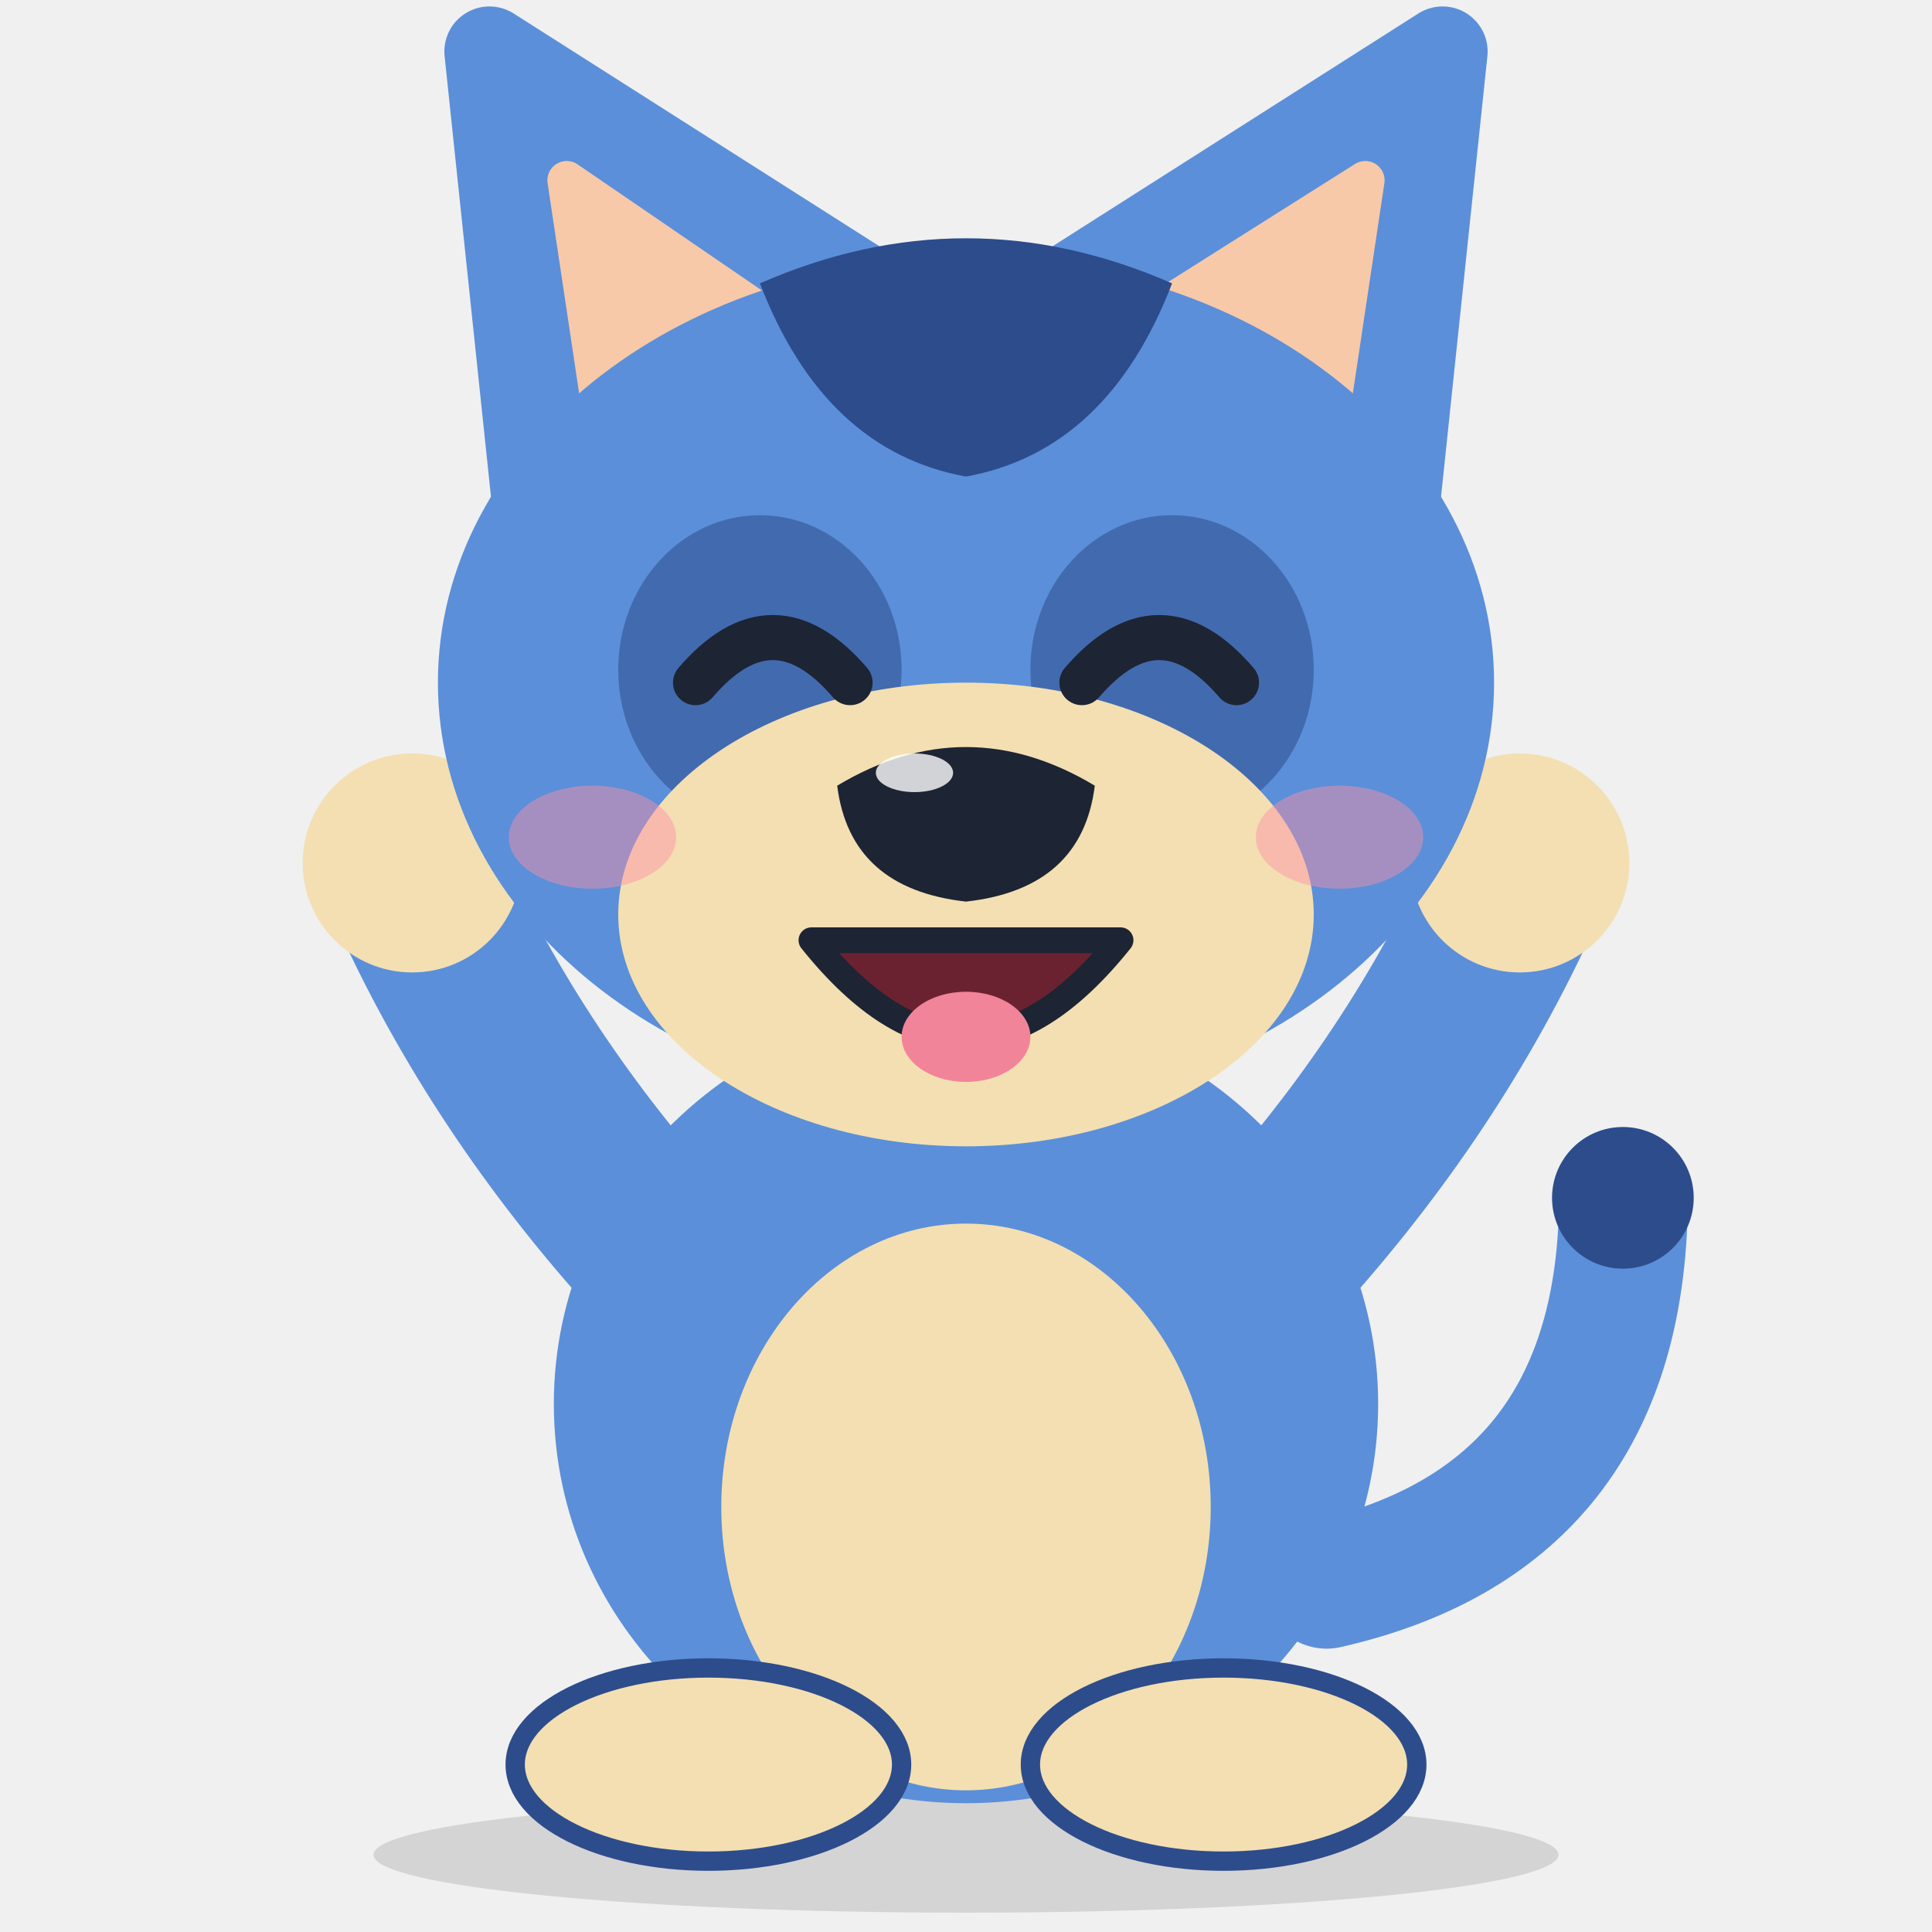
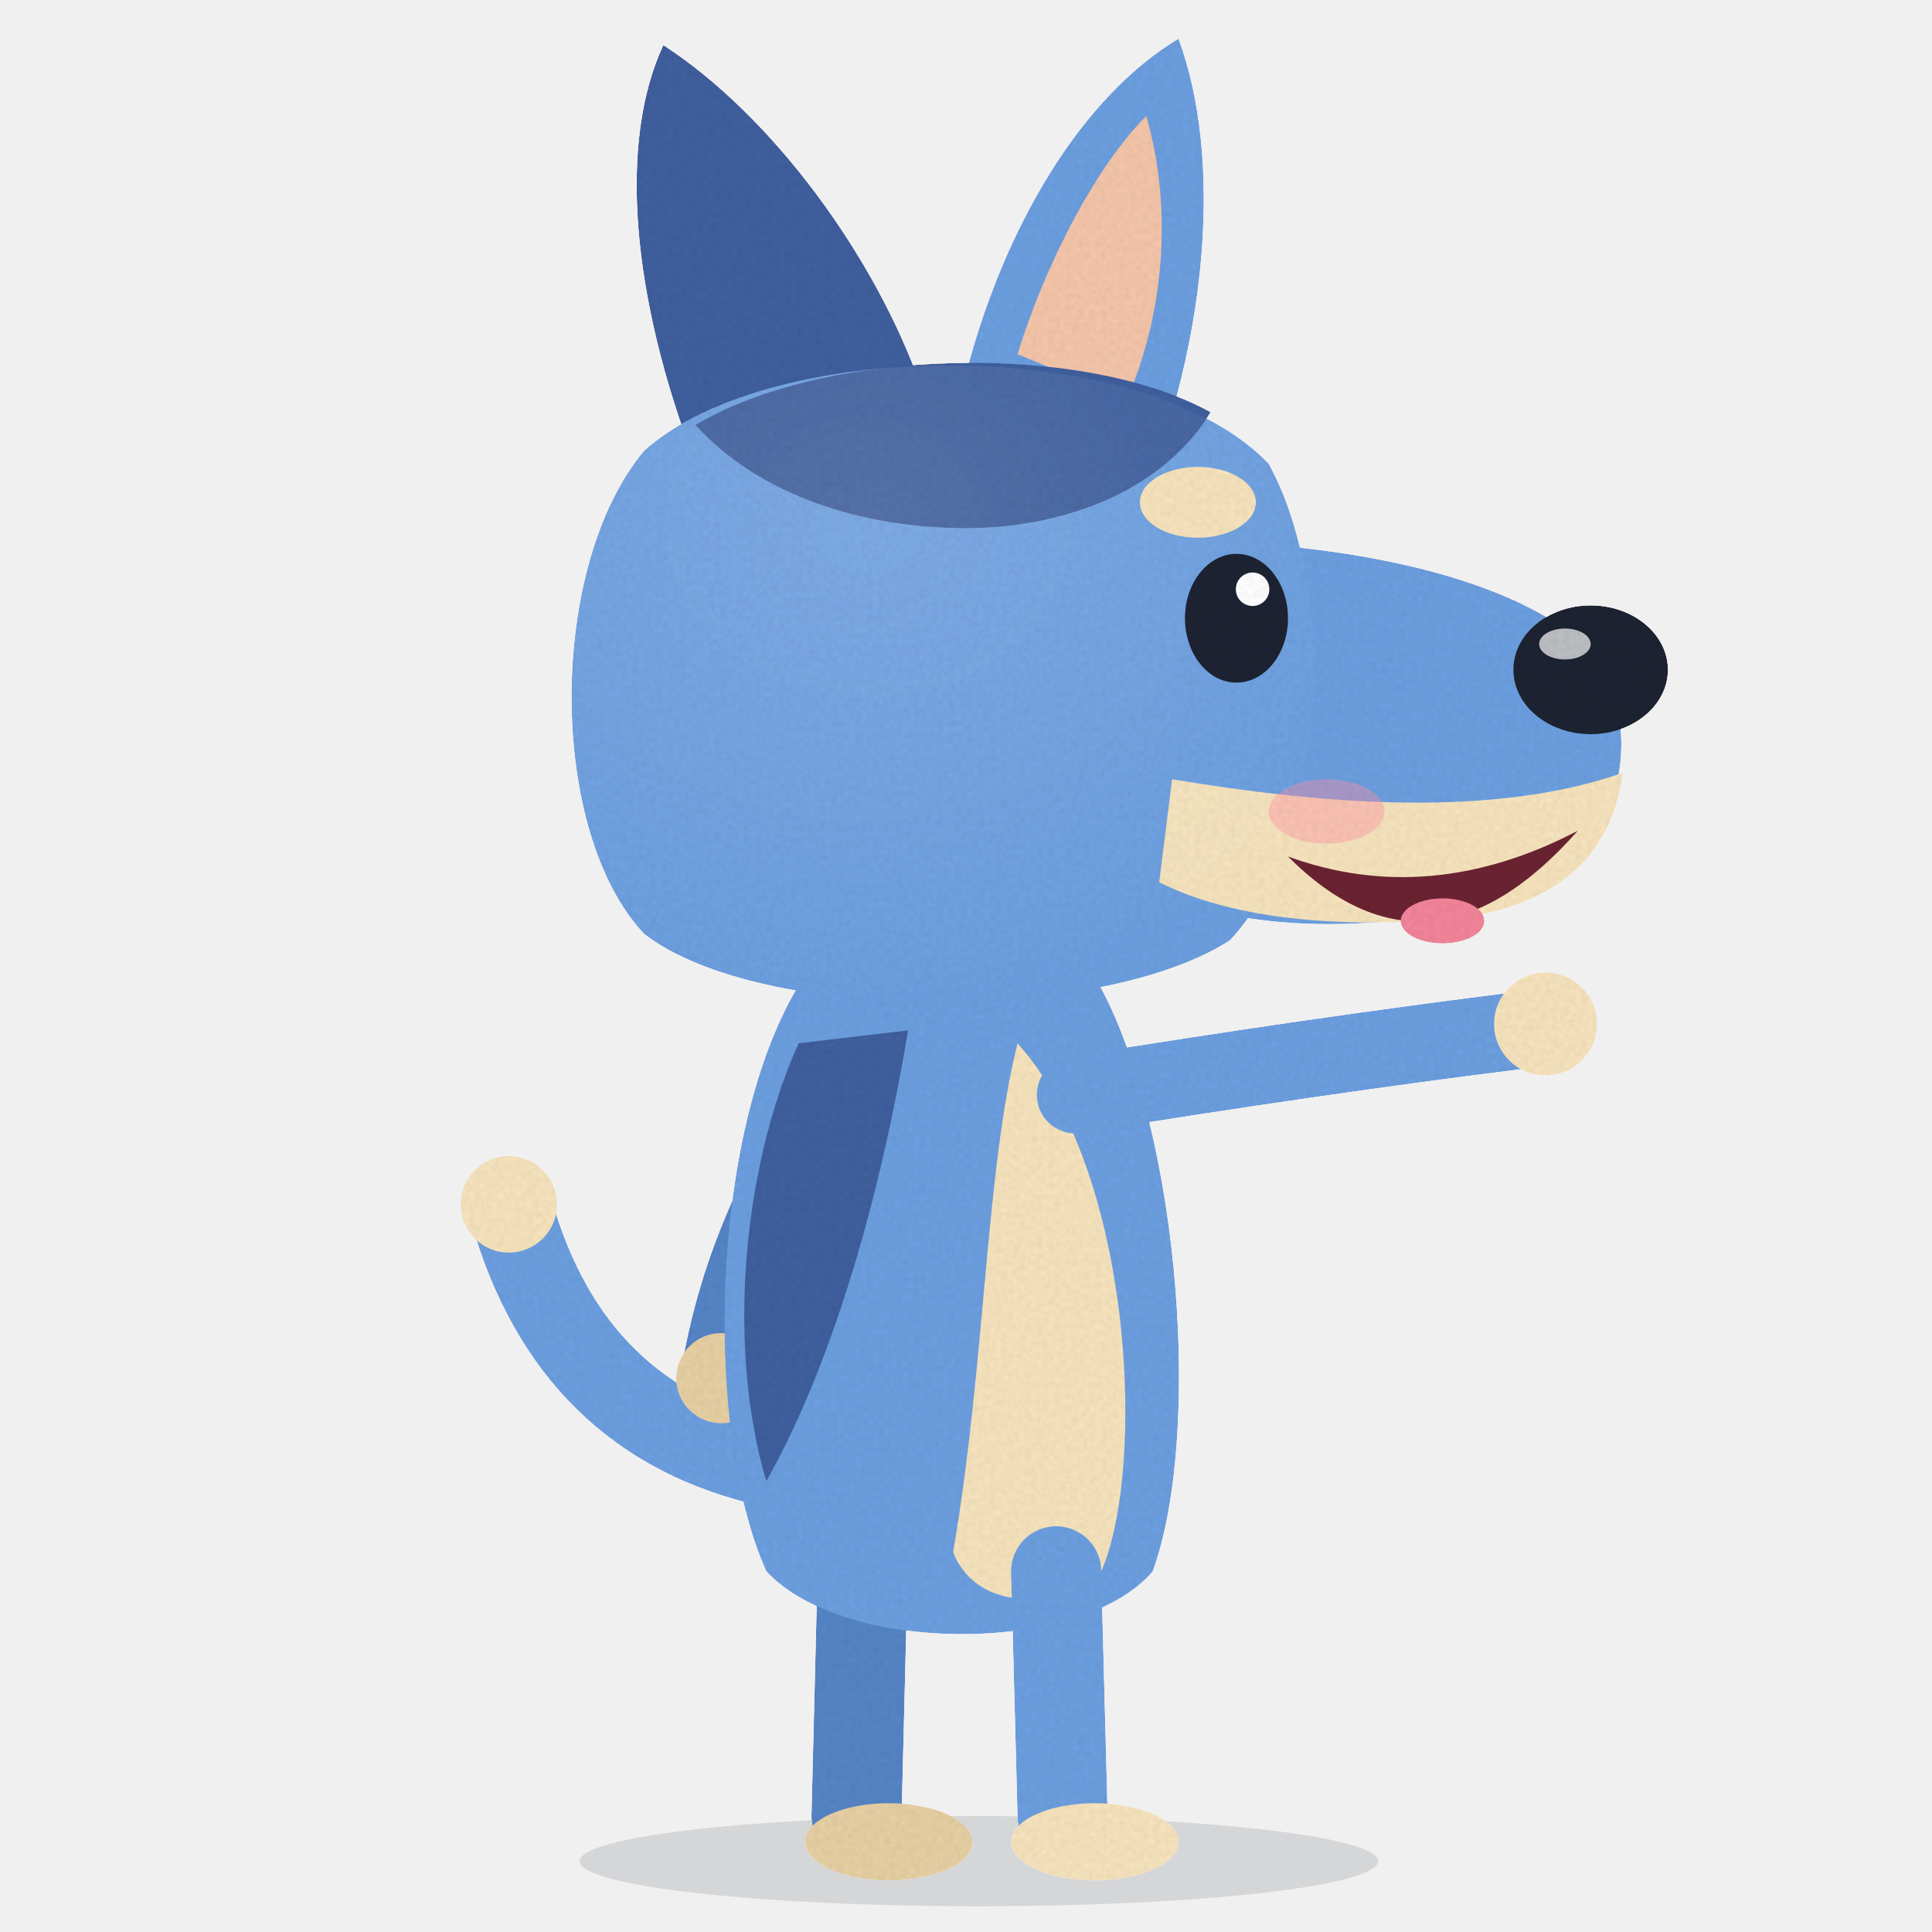
<svg xmlns="http://www.w3.org/2000/svg" viewBox="0 0 300 300">
-   <ellipse cx="150" cy="288" rx="92" ry="9" fill="#000" opacity="0.12" />
-   <path d="M206 246 Q250 236 252 190" stroke="#5b8fd9" stroke-width="20" stroke-linecap="round" fill="none" />
-   <circle cx="252" cy="186" r="11" fill="#2d4c8c" />
-   <ellipse cx="150" cy="218" rx="64" ry="62" fill="#5b8fd9" />
-   <ellipse cx="150" cy="234" rx="38" ry="44" fill="#f3dfb2" />
-   <ellipse cx="110" cy="274" rx="30" ry="15" fill="#f3dfb2" stroke="#2d4c8c" stroke-width="3" />
-   <ellipse cx="190" cy="274" rx="30" ry="15" fill="#f3dfb2" stroke="#2d4c8c" stroke-width="3" />
-   <path d="M104 196 Q80 170 66 140" stroke="#5b8fd9" stroke-width="28" stroke-linecap="round" fill="none" />
-   <circle cx="64" cy="134" r="17" fill="#f3dfb2" />
-   <path d="M196 196 Q220 170 234 140" stroke="#5b8fd9" stroke-width="28" stroke-linecap="round" fill="none" />
-   <circle cx="236" cy="134" r="17" fill="#f3dfb2" />
-   <g>
-     <path d="M84 84 L76 8 L142 50 Z" fill="#5b8fd9" stroke="#5b8fd9" stroke-width="14" stroke-linejoin="round" />
-     <path d="M94 68 L88 28 L126 54 Z" fill="#f7c9a8" stroke="#f7c9a8" stroke-width="6" stroke-linejoin="round" />
-     <path d="M216 84 L224 8 L158 50 Z" fill="#5b8fd9" stroke="#5b8fd9" stroke-width="14" stroke-linejoin="round" />
-     <path d="M206 68 L212 28 L174 52 Z" fill="#f7c9a8" stroke="#f7c9a8" stroke-width="6" stroke-linejoin="round" />
-     <ellipse cx="150" cy="106" rx="82" ry="66" fill="#5b8fd9" />
-     <path d="M118 44 Q150 30 182 44 Q172 70 150 74 Q128 70 118 44Z" fill="#2d4c8c" />
-     <ellipse cx="118" cy="104" rx="22" ry="24" fill="#2d4c8c" opacity="0.55" />
-     <ellipse cx="182" cy="104" rx="22" ry="24" fill="#2d4c8c" opacity="0.55" />
-     <ellipse cx="150" cy="142" rx="54" ry="36" fill="#f3dfb2" />
-     <ellipse cx="92" cy="130" rx="13" ry="8" fill="#ff8fa3" opacity="0.45" />
-     <ellipse cx="208" cy="130" rx="13" ry="8" fill="#ff8fa3" opacity="0.45" />
-     <path d="M108 106 Q120 92 132 106" stroke="#1d2433" stroke-width="7" stroke-linecap="round" fill="none" />
-     <path d="M168 106 Q180 92 192 106" stroke="#1d2433" stroke-width="7" stroke-linecap="round" fill="none" />
-     <path d="M130 122 Q150 110 170 122 Q168 138 150 140 Q132 138 130 122Z" fill="#1d2433" />
-     <ellipse cx="142" cy="120" rx="6" ry="3" fill="#fff" opacity="0.8" />
-     <path d="M126 146 Q150 176 174 146 Z" fill="#6b2230" stroke="#1d2433" stroke-width="4" stroke-linejoin="round" />
-     <ellipse cx="150" cy="161" rx="10" ry="7" fill="#f2849a" />
+   <defs>
+     <filter id="grain" x="0" y="0" width="100%" height="100%">
+       <feTurbulence type="fractalNoise" baseFrequency="1.1" numOctaves="2" seed="7" result="n" />
+       <feColorMatrix in="n" type="saturate" values="0" result="g" />
+       <feComponentTransfer in="g" result="g2">
+         <feFuncR type="linear" slope="0.22" intercept="0.84" />
+         <feFuncG type="linear" slope="0.22" intercept="0.84" />
+         <feFuncB type="linear" slope="0.22" intercept="0.84" />
+         <feFuncA type="linear" slope="0" intercept="1" />
+       </feComponentTransfer>
+       <feBlend in="SourceGraphic" in2="g2" mode="multiply" result="b" />
+       <feComposite in="b" in2="SourceGraphic" operator="in" />
+     </filter>
+     <radialGradient id="light" cx="0.4" cy="0.25" r="0.75">
+       <stop offset="0" stop-color="#fff" stop-opacity="0.12" />
+       <stop offset="1" stop-color="#fff" stop-opacity="0" />
+     </radialGradient>
+   </defs>
+   <ellipse cx="152" cy="289" rx="62" ry="7" fill="#1d2433" opacity="0.13" />
+   <g filter="url(#grain)">
+     <path d="M122 228 Q90 222 80 190" stroke="#6c9fe0" stroke-width="13" stroke-linecap="round" fill="none" />
+     <circle cx="79" cy="187" r="7.5" fill="#f6e3bd" />
+     <path d="M134 242 L133 282" stroke="#5584c6" stroke-width="14" stroke-linecap="round" />
+     <ellipse cx="138" cy="286" rx="13" ry="6" fill="#e6cfa3" />
+     <path d="M130 170 Q116 190 112 212" stroke="#5584c6" stroke-width="12" stroke-linecap="round" fill="none" />
+     <circle cx="112" cy="214" r="7" fill="#e6cfa3" />
+     <path d="M126 150 C110 172 109 222 119 244 C131 257 168 257 179 244 C187 222 183 172 169 150 Z" fill="#6c9fe0" />
+     <path d="M124 162 C115 182 113 210 119 230 C128 214 136 190 141 160 Z" fill="#3f5f9e" />
+     <path d="M158 162 C176 182 178 228 171 244 C162 251 151 249 148 241 C153 212 153 182 158 162 Z" fill="#f6e3bd" />
+     <path d="M164 244 L165 282" stroke="#6c9fe0" stroke-width="14" stroke-linecap="round" />
+     <ellipse cx="170" cy="286" rx="13" ry="6" fill="#f6e3bd" />
+     <path d="M108 72 C98 46 96 22 103 7 C120 18 136 40 143 60 Z" fill="#3f5f9e" />
+     <path d="M100 70 C120 52 178 52 197 72 C208 92 206 130 191 146 C171 159 118 159 100 145 C85 129 85 88 100 70 Z" fill="#6c9fe0" />
+     <path d="M182 84 C210 84 236 90 247 101 C256 113 252 132 237 139 C215 145 196 145 180 139 Z" fill="#6c9fe0" />
+     <path d="M182 121 C206 125 232 127 252 120 C250 135 239 142 222 143 C204 144 190 142 180 137 Z" fill="#f6e3bd" />
+     <path d="M150 58 C156 35 168 15 183 6 C190 25 187 52 179 73 Z" fill="#6c9fe0" />
+     <path d="M158 55 C163 39 171 25 178 18 C182 32 181 48 175 62 Z" fill="#f4c5a9" />
+     <path d="M108 66 C128 54 168 53 188 64 C180 77 164 82 150 82 C134 82 118 77 108 66 Z" fill="#3f5f9e" />
+     <path d="M100 70 C120 52 178 52 197 72 C208 92 206 130 191 146 C171 159 118 159 100 145 C85 129 85 88 100 70 Z" fill="url(#light)" />
+     <ellipse cx="186" cy="78" rx="9" ry="5.5" fill="#f6e3bd" />
+     <ellipse cx="247" cy="104" rx="12" ry="10" fill="#1d2433" />
+     <ellipse cx="243" cy="100" rx="4" ry="2.4" fill="#fff" opacity="0.7" />
+     <ellipse cx="206" cy="126" rx="9" ry="5" fill="#ff8fa3" opacity="0.4" />
+     <ellipse cx="192" cy="96" rx="8" ry="10" fill="#1d2433" />
+     <circle cx="194.5" cy="91.5" r="2.6" fill="#fff" />
+     <path d="M200 133 Q222 155 245 129 Q222 141 200 133 Z" fill="#6b2230" />
+     <ellipse cx="224" cy="143" rx="6.5" ry="3.5" fill="#f2849a" />
+     <path d="M167 170 Q204 164 236 160" stroke="#6c9fe0" stroke-width="12" stroke-linecap="round" fill="none" />
+     <circle cx="240" cy="159" r="8" fill="#f6e3bd" />
  </g>
</svg>
